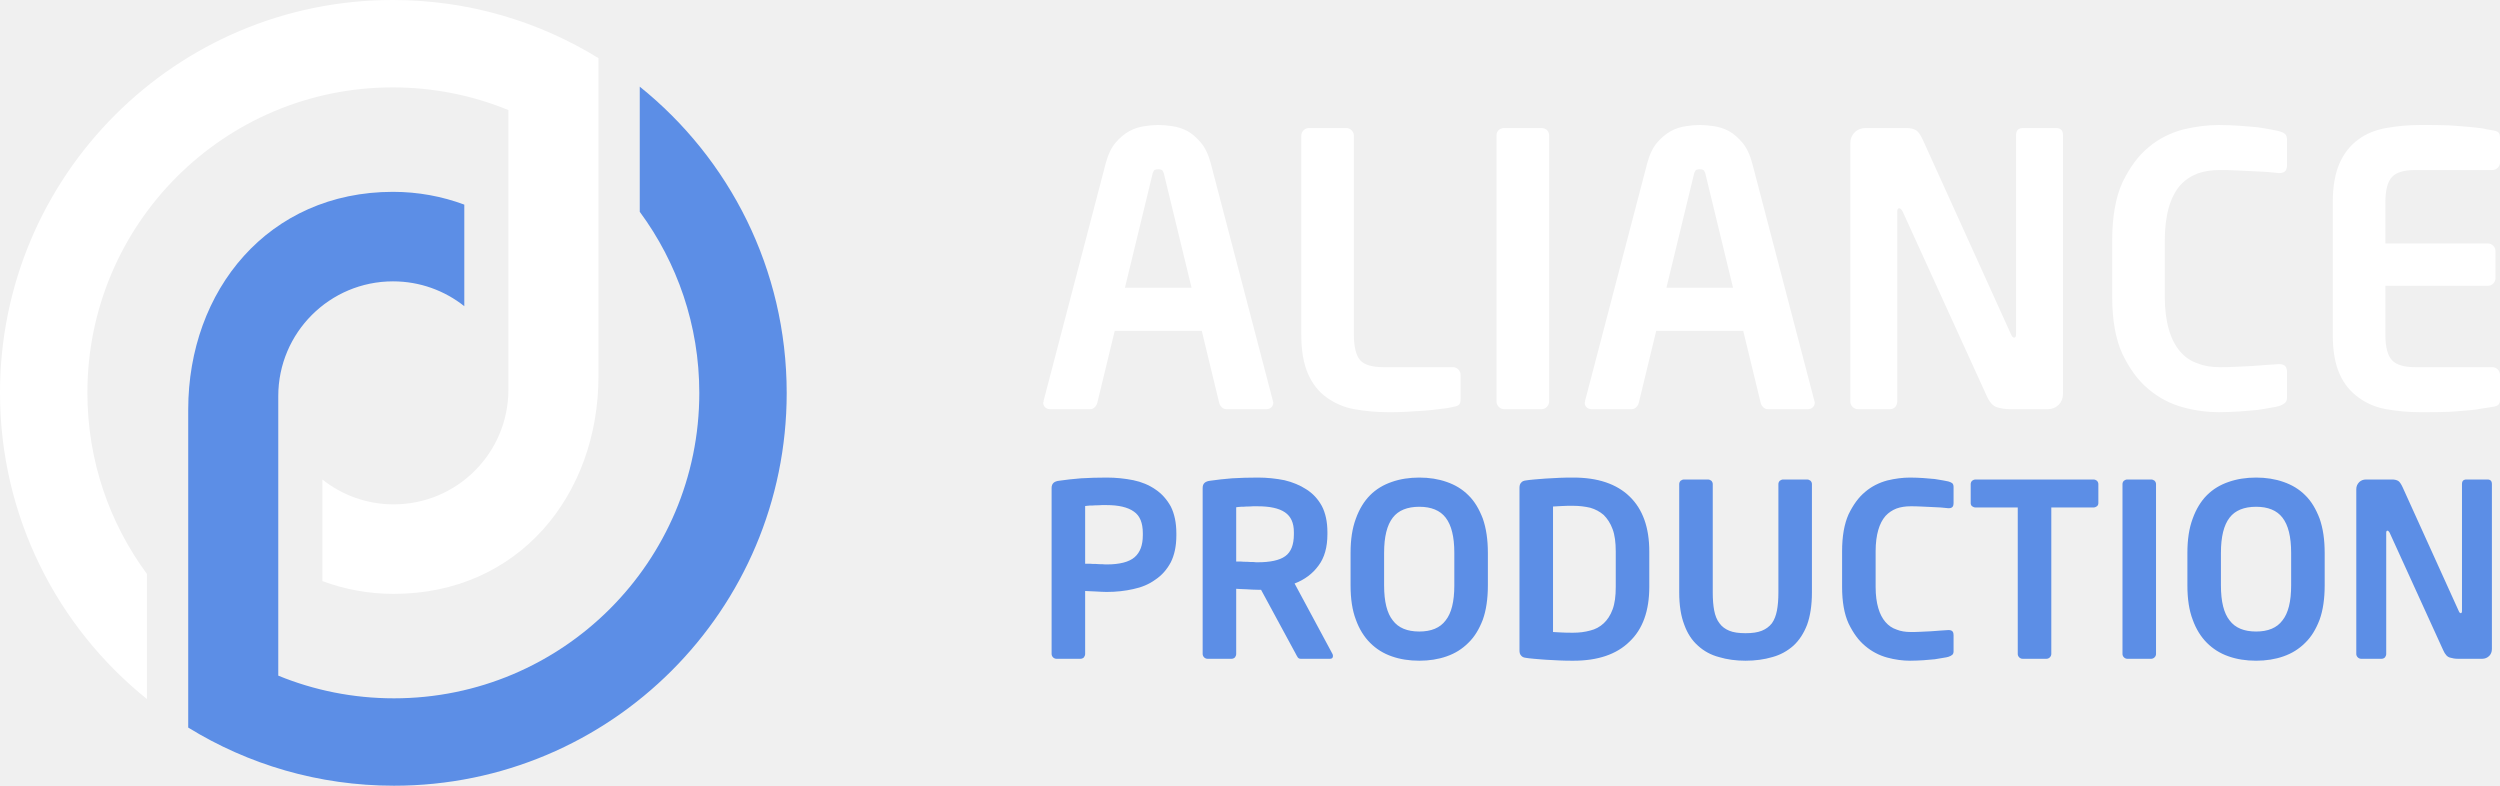
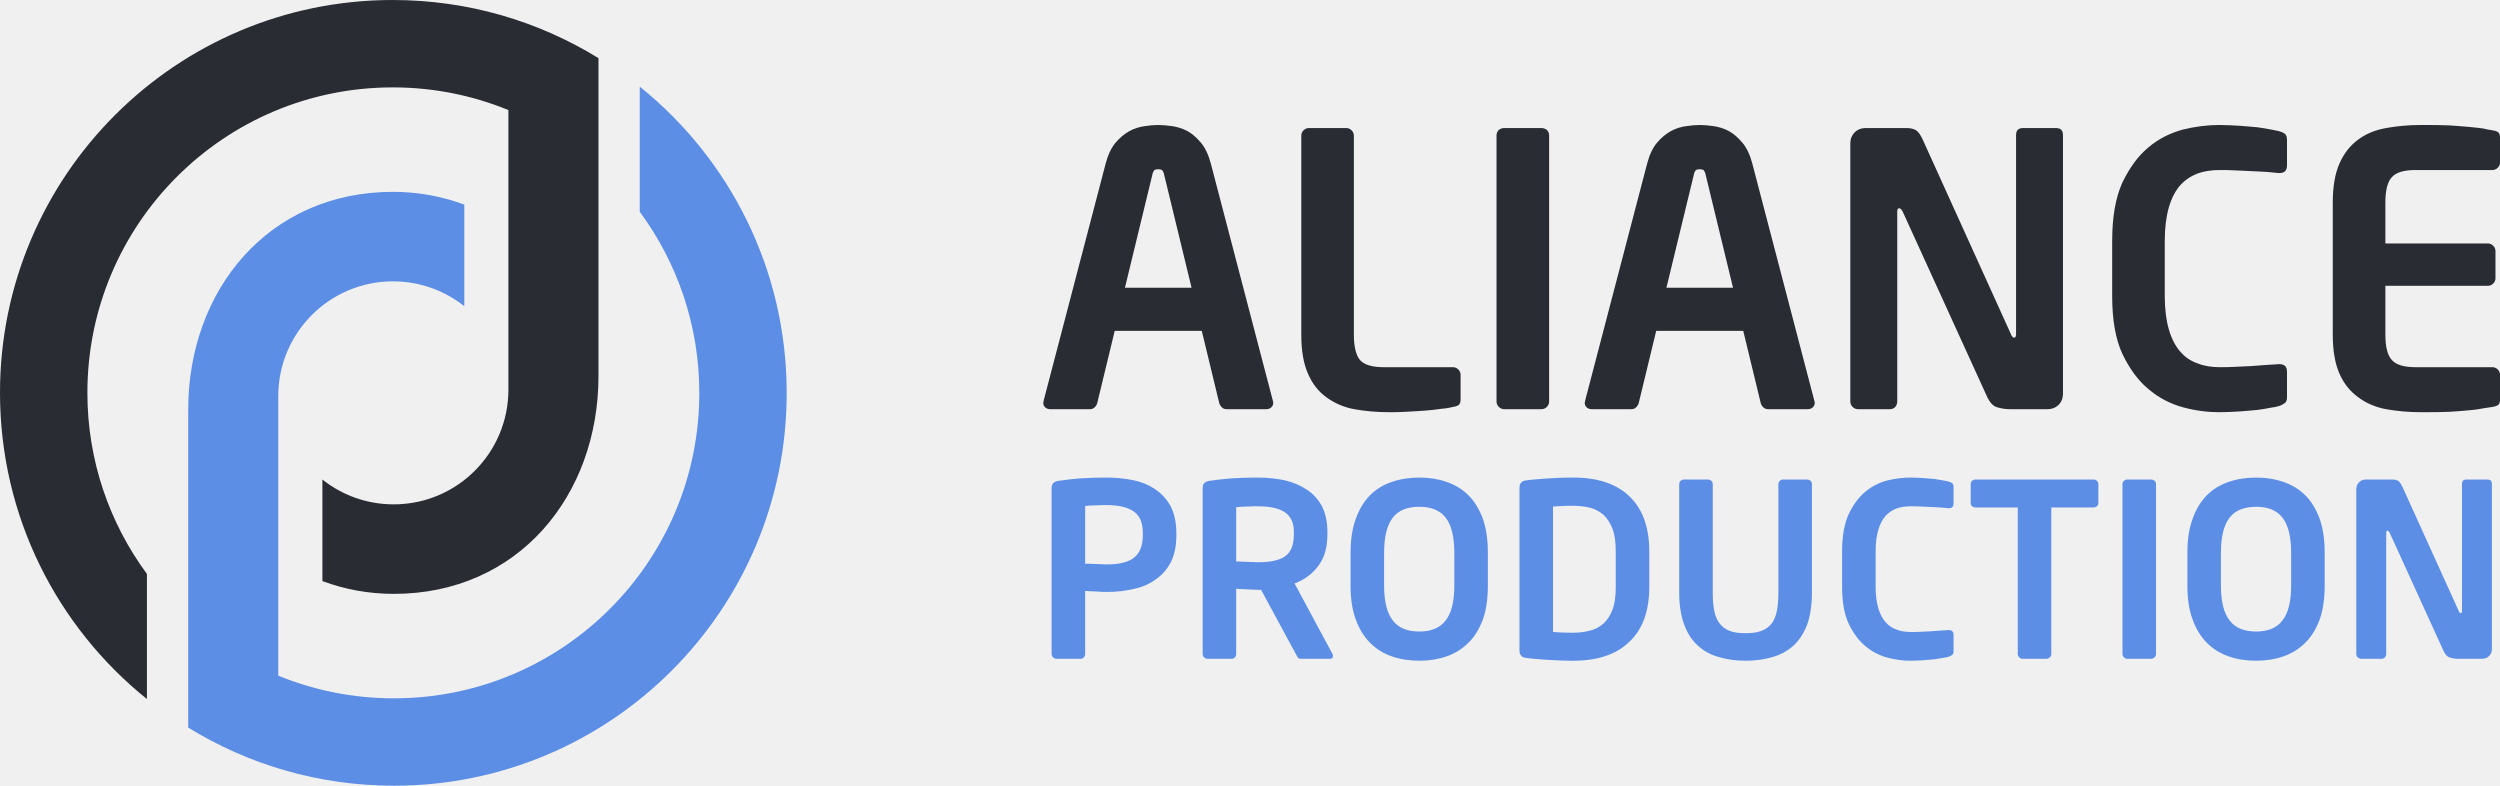
<svg xmlns="http://www.w3.org/2000/svg" width="140" height="44" viewBox="0 0 140 44" fill="none">
-   <g clip-path="url(#clip0_6447_1602)">
-     <path fill-rule="evenodd" clip-rule="evenodd" d="M21.993 4.894C24.286 4.894 26.473 5.345 28.471 6.164V12.354V21.818C28.471 25.367 25.595 28.244 22.047 28.244C20.538 28.244 19.15 27.724 18.054 26.853V32.541C19.297 33.004 20.642 33.257 22.047 33.257C29.025 33.257 33.515 27.747 33.515 21.059V3.256C30.164 1.191 26.217 0 21.993 0C9.847 0 0 9.847 0 21.993C0 28.929 3.211 35.116 8.228 39.147V32.14C6.132 29.301 4.894 25.792 4.894 21.993C4.894 12.549 12.549 4.894 21.993 4.894Z" fill="white" />
+   <g clip-path="url(#clip0_191_1668)">
+     <path fill-rule="evenodd" clip-rule="evenodd" d="M21.993 4.894C24.286 4.894 26.473 5.345 28.471 6.164V12.354V21.818C28.471 25.367 25.595 28.244 22.047 28.244C20.538 28.244 19.15 27.724 18.054 26.853V32.541C19.297 33.004 20.642 33.257 22.047 33.257C29.025 33.257 33.515 27.747 33.515 21.059V3.256C30.164 1.191 26.217 0 21.993 0C9.847 0 0 9.847 0 21.993C0 28.929 3.211 35.116 8.228 39.147V32.14C6.132 29.301 4.894 25.792 4.894 21.993C4.894 12.549 12.549 4.894 21.993 4.894Z" fill="#292D33" />
    <path fill-rule="evenodd" clip-rule="evenodd" d="M22.062 39.106C19.769 39.106 17.581 38.655 15.583 37.836V31.646V22.181C15.583 18.633 18.46 15.756 22.008 15.756C23.517 15.756 24.904 16.276 26.001 17.147V11.459C24.758 10.996 23.413 10.743 22.008 10.743C15.03 10.743 10.54 16.253 10.54 22.941V40.744C13.891 42.809 17.837 44 22.062 44C34.208 44 44.055 34.153 44.055 22.007C44.055 15.071 40.843 8.884 35.826 4.853V11.86C37.922 14.699 39.161 18.208 39.161 22.007C39.161 31.451 31.506 39.106 22.062 39.106Z" fill="#5C8EE6" />
-     <path d="M71.303 22.554C71.303 22.66 71.261 22.744 71.198 22.808C71.134 22.872 71.028 22.914 70.922 22.914H68.676C68.57 22.914 68.485 22.872 68.422 22.808C68.358 22.744 68.295 22.66 68.273 22.554L67.299 18.527H62.425L61.45 22.554C61.429 22.66 61.365 22.744 61.302 22.808C61.238 22.872 61.153 22.914 61.047 22.914H58.801C58.696 22.914 58.59 22.872 58.526 22.808C58.462 22.744 58.42 22.66 58.42 22.554C58.42 22.532 58.42 22.532 58.441 22.511C58.441 22.49 58.441 22.469 58.441 22.448L61.916 9.162C62.044 8.674 62.234 8.272 62.467 7.996C62.7 7.721 62.976 7.488 63.251 7.339C63.527 7.191 63.802 7.106 64.099 7.064C64.374 7.021 64.629 7 64.862 7C65.095 7 65.349 7.021 65.646 7.064C65.921 7.106 66.218 7.191 66.493 7.339C66.769 7.488 67.023 7.721 67.256 7.996C67.489 8.272 67.68 8.674 67.807 9.162L71.282 22.448C71.282 22.469 71.282 22.49 71.303 22.511C71.303 22.532 71.303 22.532 71.303 22.554ZM65.201 9.819C65.18 9.691 65.137 9.606 65.095 9.543C65.052 9.5 64.968 9.479 64.862 9.479C64.756 9.479 64.671 9.5 64.629 9.543C64.586 9.606 64.544 9.691 64.523 9.819L62.997 16.112H66.727L65.201 9.819Z" fill="white" />
-     <path d="M81.793 22.342C81.793 22.49 81.771 22.596 81.708 22.659C81.644 22.723 81.517 22.765 81.369 22.787C81.221 22.829 80.987 22.872 80.712 22.893C80.415 22.935 80.097 22.977 79.758 22.999C79.419 23.02 79.08 23.041 78.72 23.062C78.36 23.083 78.042 23.083 77.766 23.083C77.067 23.083 76.431 23.02 75.838 22.914C75.245 22.808 74.736 22.575 74.291 22.257C73.846 21.939 73.507 21.515 73.253 20.943C72.999 20.371 72.872 19.651 72.872 18.739V7.594C72.872 7.488 72.914 7.381 72.999 7.297C73.083 7.212 73.189 7.17 73.296 7.17H75.393C75.499 7.17 75.605 7.212 75.69 7.297C75.775 7.381 75.817 7.488 75.817 7.594V18.739C75.817 19.439 75.944 19.926 76.177 20.18C76.41 20.434 76.855 20.562 77.47 20.562H81.369C81.475 20.562 81.581 20.604 81.665 20.689C81.75 20.774 81.793 20.88 81.793 20.985V22.342ZM86.751 22.49C86.751 22.596 86.709 22.702 86.624 22.787C86.539 22.872 86.433 22.914 86.327 22.914H84.23C84.124 22.914 84.018 22.872 83.933 22.787C83.848 22.702 83.805 22.596 83.805 22.49V7.572C83.805 7.466 83.848 7.36 83.933 7.275C84.018 7.212 84.124 7.17 84.23 7.17H86.327C86.433 7.17 86.539 7.212 86.624 7.275C86.709 7.36 86.751 7.466 86.751 7.572V22.49ZM101.626 22.553C101.626 22.659 101.584 22.744 101.52 22.808C101.457 22.872 101.351 22.914 101.245 22.914H98.999C98.893 22.914 98.808 22.872 98.744 22.808C98.681 22.744 98.617 22.659 98.596 22.553L97.621 18.527H92.748L91.773 22.553C91.752 22.659 91.688 22.744 91.625 22.808C91.561 22.872 91.477 22.914 91.37 22.914H89.124C89.018 22.914 88.912 22.872 88.849 22.808C88.785 22.744 88.743 22.659 88.743 22.553C88.743 22.532 88.743 22.532 88.764 22.511C88.764 22.49 88.764 22.469 88.764 22.448L92.239 9.162C92.366 8.674 92.557 8.272 92.79 7.996C93.023 7.721 93.299 7.488 93.574 7.339C93.85 7.191 94.125 7.106 94.422 7.064C94.697 7.021 94.952 7 95.185 7C95.418 7 95.672 7.021 95.969 7.064C96.244 7.106 96.541 7.191 96.816 7.339C97.092 7.488 97.346 7.721 97.579 7.996C97.812 8.272 98.003 8.674 98.13 9.162L101.605 22.448C101.605 22.469 101.605 22.49 101.626 22.511C101.626 22.532 101.626 22.532 101.626 22.553ZM95.524 9.819C95.503 9.691 95.46 9.606 95.418 9.543C95.375 9.5 95.29 9.479 95.185 9.479C95.079 9.479 94.994 9.5 94.952 9.543C94.909 9.606 94.867 9.691 94.846 9.819L93.32 16.112H97.049L95.524 9.819ZM115.527 22.066C115.527 22.299 115.442 22.511 115.294 22.659C115.124 22.829 114.913 22.914 114.679 22.914H112.539C112.285 22.914 112.052 22.872 111.84 22.808C111.607 22.744 111.416 22.532 111.247 22.151L106.542 11.831C106.479 11.726 106.415 11.662 106.352 11.662C106.288 11.662 106.246 11.726 106.246 11.831V22.49C106.246 22.596 106.203 22.702 106.14 22.787C106.055 22.872 105.949 22.914 105.843 22.914H104.042C103.936 22.914 103.83 22.872 103.745 22.787C103.661 22.702 103.618 22.596 103.618 22.49V8.017C103.618 7.784 103.703 7.572 103.872 7.403C104.021 7.254 104.233 7.17 104.466 7.17H106.754C106.988 7.17 107.157 7.212 107.305 7.297C107.433 7.381 107.56 7.572 107.687 7.848L112.624 18.739C112.666 18.845 112.73 18.909 112.794 18.909C112.857 18.909 112.899 18.845 112.899 18.718V7.572C112.899 7.297 113.027 7.17 113.302 7.17H115.124C115.4 7.17 115.527 7.297 115.527 7.572V22.066ZM128.072 22.257C128.072 22.405 128.029 22.511 127.945 22.575C127.86 22.638 127.754 22.702 127.605 22.744C127.521 22.765 127.372 22.808 127.181 22.829C126.97 22.872 126.715 22.914 126.419 22.956C126.122 22.977 125.783 23.02 125.423 23.041C125.063 23.062 124.66 23.083 124.257 23.083C123.622 23.083 122.944 22.999 122.244 22.808C121.545 22.617 120.888 22.278 120.316 21.791C119.723 21.303 119.256 20.647 118.854 19.82C118.472 18.994 118.282 17.913 118.282 16.599V13.484C118.282 12.149 118.472 11.069 118.854 10.221C119.256 9.395 119.723 8.738 120.316 8.25C120.888 7.763 121.545 7.445 122.244 7.254C122.944 7.085 123.622 7 124.257 7C124.66 7 125.063 7.021 125.423 7.043C125.783 7.064 126.122 7.106 126.419 7.127C126.715 7.17 126.97 7.212 127.181 7.254C127.372 7.297 127.521 7.318 127.605 7.339C127.754 7.381 127.86 7.424 127.945 7.488C128.029 7.551 128.072 7.678 128.072 7.826V9.246C128.072 9.373 128.05 9.479 127.987 9.564C127.923 9.649 127.796 9.691 127.648 9.691H127.605C127.415 9.67 127.203 9.649 126.948 9.628C126.673 9.606 126.398 9.606 126.101 9.585C125.804 9.564 125.507 9.564 125.19 9.543C124.872 9.522 124.575 9.522 124.3 9.522C123.855 9.522 123.431 9.585 123.071 9.713C122.689 9.861 122.371 10.073 122.096 10.37C121.821 10.687 121.609 11.09 121.46 11.598C121.312 12.107 121.227 12.743 121.227 13.484V16.599C121.227 17.341 121.312 17.955 121.46 18.464C121.609 18.973 121.821 19.375 122.096 19.693C122.371 20.011 122.689 20.223 123.071 20.35C123.431 20.498 123.855 20.562 124.3 20.562C124.575 20.562 124.872 20.562 125.19 20.541C125.507 20.519 125.804 20.519 126.101 20.498C126.398 20.477 126.673 20.456 126.948 20.434C127.203 20.413 127.415 20.413 127.605 20.392H127.648C127.796 20.392 127.923 20.434 127.987 20.519C128.05 20.604 128.072 20.71 128.072 20.837V22.257ZM140.002 22.342C140.002 22.49 139.98 22.596 139.917 22.659C139.853 22.723 139.726 22.765 139.578 22.787C139.408 22.808 139.218 22.85 139.027 22.872C138.815 22.914 138.56 22.956 138.264 22.977C137.946 22.999 137.586 23.041 137.162 23.062C136.717 23.083 136.187 23.083 135.552 23.083C134.852 23.083 134.217 23.02 133.623 22.914C133.03 22.808 132.5 22.575 132.076 22.257C131.631 21.939 131.271 21.515 131.017 20.943C130.763 20.371 130.635 19.651 130.635 18.739V11.344C130.635 10.433 130.763 9.713 131.017 9.14C131.271 8.568 131.631 8.123 132.076 7.805C132.5 7.488 133.03 7.275 133.623 7.17C134.217 7.064 134.852 7 135.552 7C136.187 7 136.717 7 137.162 7.021C137.586 7.043 137.946 7.085 138.264 7.106C138.56 7.127 138.815 7.17 139.027 7.191C139.218 7.233 139.408 7.275 139.578 7.297C139.726 7.318 139.853 7.36 139.917 7.424C139.98 7.488 140.002 7.594 140.002 7.742V9.098C140.002 9.204 139.959 9.31 139.874 9.395C139.79 9.479 139.684 9.522 139.578 9.522H135.255C134.64 9.522 134.196 9.649 133.962 9.903C133.708 10.157 133.581 10.645 133.581 11.344V13.633H139.324C139.429 13.633 139.535 13.675 139.62 13.76C139.705 13.845 139.747 13.95 139.747 14.056V15.582C139.747 15.688 139.705 15.794 139.62 15.879C139.535 15.964 139.429 16.006 139.324 16.006H133.581V18.739C133.581 19.439 133.708 19.926 133.962 20.18C134.196 20.434 134.64 20.562 135.255 20.562H139.578C139.684 20.562 139.79 20.604 139.874 20.689C139.959 20.774 140.002 20.88 140.002 20.985V22.342Z" fill="white" />
+     <path d="M71.303 22.554C71.303 22.66 71.261 22.744 71.198 22.808C71.134 22.872 71.028 22.914 70.922 22.914H68.676C68.57 22.914 68.485 22.872 68.422 22.808C68.358 22.744 68.295 22.66 68.273 22.554L67.299 18.527H62.425L61.45 22.554C61.429 22.66 61.365 22.744 61.302 22.808C61.238 22.872 61.153 22.914 61.047 22.914H58.801C58.696 22.914 58.59 22.872 58.526 22.808C58.462 22.744 58.42 22.66 58.42 22.554C58.42 22.532 58.42 22.532 58.441 22.511C58.441 22.49 58.441 22.469 58.441 22.448L61.916 9.162C62.044 8.674 62.234 8.272 62.467 7.996C62.7 7.721 62.976 7.488 63.251 7.339C63.527 7.191 63.802 7.106 64.099 7.064C64.374 7.021 64.629 7 64.862 7C65.095 7 65.349 7.021 65.646 7.064C65.921 7.106 66.218 7.191 66.493 7.339C66.769 7.488 67.023 7.721 67.256 7.996C67.489 8.272 67.68 8.674 67.807 9.162L71.282 22.448C71.282 22.469 71.282 22.49 71.303 22.511C71.303 22.532 71.303 22.532 71.303 22.554ZM65.201 9.819C65.18 9.691 65.137 9.606 65.095 9.543C65.052 9.5 64.968 9.479 64.862 9.479C64.756 9.479 64.671 9.5 64.629 9.543C64.586 9.606 64.544 9.691 64.523 9.819L62.997 16.112H66.727L65.201 9.819Z" fill="#292D33" />
+     <path d="M81.793 22.342C81.793 22.49 81.771 22.596 81.708 22.659C81.644 22.723 81.517 22.765 81.369 22.787C81.221 22.829 80.987 22.872 80.712 22.893C80.415 22.935 80.097 22.977 79.758 22.999C79.419 23.02 79.08 23.041 78.72 23.062C78.36 23.083 78.042 23.083 77.766 23.083C77.067 23.083 76.431 23.02 75.838 22.914C75.245 22.808 74.736 22.575 74.291 22.257C73.846 21.939 73.507 21.515 73.253 20.943C72.999 20.371 72.872 19.651 72.872 18.739V7.594C72.872 7.488 72.914 7.381 72.999 7.297C73.083 7.212 73.189 7.17 73.296 7.17H75.393C75.499 7.17 75.605 7.212 75.69 7.297C75.775 7.381 75.817 7.488 75.817 7.594V18.739C75.817 19.439 75.944 19.926 76.177 20.18C76.41 20.434 76.855 20.562 77.47 20.562H81.369C81.475 20.562 81.581 20.604 81.665 20.689C81.75 20.774 81.793 20.88 81.793 20.985V22.342ZM86.751 22.49C86.751 22.596 86.709 22.702 86.624 22.787C86.539 22.872 86.433 22.914 86.327 22.914H84.23C84.124 22.914 84.018 22.872 83.933 22.787C83.848 22.702 83.805 22.596 83.805 22.49V7.572C83.805 7.466 83.848 7.36 83.933 7.275C84.018 7.212 84.124 7.17 84.23 7.17H86.327C86.433 7.17 86.539 7.212 86.624 7.275C86.709 7.36 86.751 7.466 86.751 7.572V22.49ZM101.626 22.553C101.626 22.659 101.584 22.744 101.52 22.808C101.457 22.872 101.351 22.914 101.245 22.914H98.999C98.893 22.914 98.808 22.872 98.744 22.808C98.681 22.744 98.617 22.659 98.596 22.553L97.621 18.527H92.748L91.773 22.553C91.752 22.659 91.688 22.744 91.625 22.808C91.561 22.872 91.477 22.914 91.37 22.914H89.124C89.018 22.914 88.912 22.872 88.849 22.808C88.785 22.744 88.743 22.659 88.743 22.553C88.743 22.532 88.743 22.532 88.764 22.511C88.764 22.49 88.764 22.469 88.764 22.448L92.239 9.162C92.366 8.674 92.557 8.272 92.79 7.996C93.023 7.721 93.299 7.488 93.574 7.339C93.85 7.191 94.125 7.106 94.422 7.064C94.697 7.021 94.952 7 95.185 7C95.418 7 95.672 7.021 95.969 7.064C96.244 7.106 96.541 7.191 96.816 7.339C97.092 7.488 97.346 7.721 97.579 7.996C97.812 8.272 98.003 8.674 98.13 9.162L101.605 22.448C101.605 22.469 101.605 22.49 101.626 22.511C101.626 22.532 101.626 22.532 101.626 22.553ZM95.524 9.819C95.503 9.691 95.46 9.606 95.418 9.543C95.375 9.5 95.29 9.479 95.185 9.479C95.079 9.479 94.994 9.5 94.952 9.543C94.909 9.606 94.867 9.691 94.846 9.819L93.32 16.112H97.049L95.524 9.819ZM115.527 22.066C115.527 22.299 115.442 22.511 115.294 22.659C115.124 22.829 114.913 22.914 114.679 22.914H112.539C112.285 22.914 112.052 22.872 111.84 22.808C111.607 22.744 111.416 22.532 111.247 22.151L106.542 11.831C106.479 11.726 106.415 11.662 106.352 11.662C106.288 11.662 106.246 11.726 106.246 11.831V22.49C106.246 22.596 106.203 22.702 106.14 22.787C106.055 22.872 105.949 22.914 105.843 22.914H104.042C103.936 22.914 103.83 22.872 103.745 22.787C103.661 22.702 103.618 22.596 103.618 22.49V8.017C103.618 7.784 103.703 7.572 103.872 7.403C104.021 7.254 104.233 7.17 104.466 7.17H106.754C106.988 7.17 107.157 7.212 107.305 7.297C107.433 7.381 107.56 7.572 107.687 7.848L112.624 18.739C112.666 18.845 112.73 18.909 112.794 18.909C112.857 18.909 112.899 18.845 112.899 18.718V7.572C112.899 7.297 113.027 7.17 113.302 7.17H115.124C115.4 7.17 115.527 7.297 115.527 7.572V22.066ZM128.072 22.257C128.072 22.405 128.029 22.511 127.945 22.575C127.86 22.638 127.754 22.702 127.605 22.744C127.521 22.765 127.372 22.808 127.181 22.829C126.97 22.872 126.715 22.914 126.419 22.956C126.122 22.977 125.783 23.02 125.423 23.041C125.063 23.062 124.66 23.083 124.257 23.083C123.622 23.083 122.944 22.999 122.244 22.808C121.545 22.617 120.888 22.278 120.316 21.791C119.723 21.303 119.256 20.647 118.854 19.82C118.472 18.994 118.282 17.913 118.282 16.599V13.484C118.282 12.149 118.472 11.069 118.854 10.221C119.256 9.395 119.723 8.738 120.316 8.25C120.888 7.763 121.545 7.445 122.244 7.254C122.944 7.085 123.622 7 124.257 7C124.66 7 125.063 7.021 125.423 7.043C125.783 7.064 126.122 7.106 126.419 7.127C126.715 7.17 126.97 7.212 127.181 7.254C127.372 7.297 127.521 7.318 127.605 7.339C127.754 7.381 127.86 7.424 127.945 7.488C128.029 7.551 128.072 7.678 128.072 7.826V9.246C128.072 9.373 128.05 9.479 127.987 9.564C127.923 9.649 127.796 9.691 127.648 9.691H127.605C127.415 9.67 127.203 9.649 126.948 9.628C126.673 9.606 126.398 9.606 126.101 9.585C125.804 9.564 125.507 9.564 125.19 9.543C124.872 9.522 124.575 9.522 124.3 9.522C123.855 9.522 123.431 9.585 123.071 9.713C122.689 9.861 122.371 10.073 122.096 10.37C121.821 10.687 121.609 11.09 121.46 11.598C121.312 12.107 121.227 12.743 121.227 13.484V16.599C121.227 17.341 121.312 17.955 121.46 18.464C121.609 18.973 121.821 19.375 122.096 19.693C122.371 20.011 122.689 20.223 123.071 20.35C123.431 20.498 123.855 20.562 124.3 20.562C124.575 20.562 124.872 20.562 125.19 20.541C125.507 20.519 125.804 20.519 126.101 20.498C126.398 20.477 126.673 20.456 126.948 20.434C127.203 20.413 127.415 20.413 127.605 20.392H127.648C127.796 20.392 127.923 20.434 127.987 20.519C128.05 20.604 128.072 20.71 128.072 20.837V22.257ZM140.002 22.342C140.002 22.49 139.98 22.596 139.917 22.659C139.853 22.723 139.726 22.765 139.578 22.787C139.408 22.808 139.218 22.85 139.027 22.872C138.815 22.914 138.56 22.956 138.264 22.977C137.946 22.999 137.586 23.041 137.162 23.062C136.717 23.083 136.187 23.083 135.552 23.083C134.852 23.083 134.217 23.02 133.623 22.914C133.03 22.808 132.5 22.575 132.076 22.257C131.631 21.939 131.271 21.515 131.017 20.943C130.763 20.371 130.635 19.651 130.635 18.739V11.344C130.635 10.433 130.763 9.713 131.017 9.14C131.271 8.568 131.631 8.123 132.076 7.805C132.5 7.488 133.03 7.275 133.623 7.17C134.217 7.064 134.852 7 135.552 7C136.187 7 136.717 7 137.162 7.021C137.586 7.043 137.946 7.085 138.264 7.106C138.56 7.127 138.815 7.17 139.027 7.191C139.218 7.233 139.408 7.275 139.578 7.297C139.726 7.318 139.853 7.36 139.917 7.424C139.98 7.488 140.002 7.594 140.002 7.742V9.098C140.002 9.204 139.959 9.31 139.874 9.395C139.79 9.479 139.684 9.522 139.578 9.522H135.255C134.64 9.522 134.196 9.649 133.962 9.903C133.708 10.157 133.581 10.645 133.581 11.344V13.633H139.324C139.429 13.633 139.535 13.675 139.62 13.76C139.705 13.845 139.747 13.95 139.747 14.056V15.582C139.747 15.688 139.705 15.794 139.62 15.879C139.535 15.964 139.429 16.006 139.324 16.006H133.581V18.739C133.581 19.439 133.708 19.926 133.962 20.18C134.196 20.434 134.64 20.562 135.255 20.562H139.578C139.684 20.562 139.79 20.604 139.874 20.689C139.959 20.774 140.002 20.88 140.002 20.985V22.342Z" fill="#292D33" />
    <path d="M65.876 29.987C65.876 30.582 65.768 31.082 65.565 31.487C65.349 31.892 65.065 32.217 64.7 32.46C64.349 32.717 63.93 32.892 63.471 32.987C62.998 33.095 62.498 33.149 61.971 33.149C61.795 33.149 61.593 33.135 61.349 33.122C61.12 33.108 60.917 33.108 60.768 33.095V36.621C60.768 36.689 60.741 36.757 60.7 36.811C60.647 36.865 60.579 36.892 60.511 36.892H59.16C59.093 36.892 59.025 36.865 58.971 36.811C58.917 36.757 58.89 36.689 58.89 36.621V27.325C58.89 27.19 58.931 27.095 59.011 27.028C59.079 26.974 59.187 26.933 59.322 26.92C59.674 26.866 60.079 26.825 60.538 26.785C60.998 26.757 61.484 26.744 61.984 26.744C62.498 26.744 62.998 26.798 63.471 26.892C63.93 26.987 64.349 27.163 64.7 27.406C65.065 27.649 65.349 27.974 65.565 28.365C65.768 28.771 65.876 29.271 65.876 29.865V29.987ZM63.998 29.852C63.998 29.285 63.835 28.879 63.498 28.649C63.16 28.406 62.646 28.285 61.971 28.285C61.903 28.285 61.809 28.285 61.7 28.285C61.579 28.298 61.471 28.298 61.349 28.298C61.228 28.311 61.12 28.311 61.025 28.311C60.917 28.325 60.836 28.325 60.768 28.338V31.568C60.822 31.568 60.903 31.568 61.025 31.568C61.133 31.582 61.255 31.582 61.376 31.582C61.498 31.595 61.606 31.595 61.728 31.595C61.836 31.608 61.917 31.608 61.971 31.608C62.7 31.608 63.228 31.473 63.538 31.203C63.849 30.933 63.998 30.527 63.998 29.974V29.852ZM74.646 36.73C74.646 36.838 74.592 36.892 74.484 36.892H72.835C72.767 36.892 72.713 36.865 72.673 36.811C72.632 36.757 72.605 36.689 72.565 36.621L70.619 33.027H70.43C70.254 33.027 70.038 33.014 69.808 33C69.578 32.987 69.376 32.987 69.227 32.973V36.621C69.227 36.689 69.2 36.757 69.16 36.811C69.105 36.865 69.038 36.892 68.97 36.892H67.619C67.552 36.892 67.484 36.865 67.43 36.811C67.376 36.757 67.349 36.689 67.349 36.621V27.325C67.349 27.19 67.389 27.095 67.47 27.028C67.538 26.974 67.646 26.933 67.781 26.92C68.132 26.866 68.538 26.825 68.998 26.785C69.457 26.757 69.943 26.744 70.443 26.744C70.957 26.744 71.457 26.798 71.93 26.892C72.389 27.001 72.808 27.176 73.159 27.406C73.524 27.636 73.808 27.947 74.024 28.338C74.227 28.73 74.335 29.217 74.335 29.798V29.919C74.335 30.636 74.173 31.23 73.835 31.676C73.51 32.122 73.064 32.46 72.497 32.676L74.619 36.621C74.632 36.649 74.646 36.689 74.646 36.73ZM72.457 29.798C72.457 29.285 72.294 28.92 71.957 28.69C71.619 28.46 71.105 28.352 70.43 28.352C70.362 28.352 70.267 28.352 70.159 28.352C70.038 28.365 69.93 28.365 69.808 28.365C69.686 28.379 69.578 28.379 69.484 28.379C69.376 28.392 69.295 28.392 69.227 28.406V31.446C69.281 31.446 69.362 31.446 69.484 31.446C69.592 31.46 69.713 31.46 69.835 31.46C69.957 31.473 70.065 31.473 70.186 31.473C70.295 31.487 70.376 31.487 70.43 31.487C71.132 31.487 71.646 31.379 71.97 31.149C72.294 30.919 72.457 30.514 72.457 29.919V29.798Z" fill="#5C8EE6" />
    <path d="M83.321 32.784C83.321 33.527 83.226 34.176 83.037 34.703C82.834 35.23 82.578 35.662 82.226 36C81.888 36.338 81.483 36.595 81.01 36.757C80.551 36.919 80.037 37 79.483 37C78.916 37 78.402 36.919 77.943 36.757C77.47 36.595 77.064 36.338 76.727 36C76.389 35.662 76.118 35.23 75.929 34.703C75.726 34.176 75.632 33.527 75.632 32.784V30.96C75.632 30.217 75.726 29.582 75.929 29.041C76.118 28.514 76.389 28.068 76.727 27.73C77.064 27.392 77.47 27.149 77.943 26.987C78.402 26.825 78.916 26.744 79.483 26.744C80.037 26.744 80.551 26.825 81.01 26.987C81.483 27.149 81.888 27.392 82.226 27.73C82.578 28.068 82.834 28.514 83.037 29.041C83.226 29.582 83.321 30.217 83.321 30.96V32.784ZM81.442 30.96C81.442 30.054 81.28 29.406 80.956 28.987C80.645 28.582 80.145 28.379 79.483 28.379C78.807 28.379 78.308 28.582 77.997 28.987C77.672 29.406 77.51 30.054 77.51 30.96V32.784C77.51 33.689 77.672 34.338 77.997 34.743C78.308 35.162 78.807 35.365 79.483 35.365C80.145 35.365 80.645 35.162 80.956 34.743C81.28 34.338 81.442 33.689 81.442 32.784V30.96ZM92.36 32.865C92.36 34.203 91.996 35.23 91.252 35.932C90.523 36.649 89.469 37 88.118 37C87.861 37 87.618 37 87.347 36.986C87.077 36.973 86.82 36.959 86.577 36.946C86.32 36.932 86.104 36.906 85.901 36.892C85.699 36.879 85.537 36.851 85.442 36.838C85.321 36.824 85.239 36.784 85.186 36.716C85.118 36.649 85.091 36.554 85.091 36.419V27.325C85.091 27.19 85.118 27.095 85.186 27.028C85.239 26.96 85.321 26.92 85.442 26.906C85.537 26.892 85.699 26.866 85.901 26.852C86.104 26.839 86.32 26.812 86.577 26.798C86.82 26.785 87.077 26.771 87.347 26.757C87.618 26.744 87.861 26.744 88.118 26.744C89.469 26.744 90.523 27.095 91.252 27.798C91.996 28.514 92.36 29.541 92.36 30.879V32.865ZM90.482 30.879C90.482 30.379 90.428 29.96 90.307 29.636C90.185 29.298 90.009 29.041 89.807 28.838C89.59 28.649 89.334 28.514 89.05 28.433C88.753 28.365 88.442 28.325 88.104 28.325C87.847 28.325 87.631 28.325 87.455 28.338C87.28 28.352 87.118 28.352 86.969 28.365V35.392C87.118 35.406 87.28 35.406 87.455 35.419C87.631 35.432 87.847 35.432 88.104 35.432C88.442 35.432 88.753 35.392 89.05 35.311C89.334 35.243 89.59 35.108 89.807 34.906C90.009 34.717 90.185 34.46 90.307 34.122C90.428 33.797 90.482 33.379 90.482 32.879V30.879ZM101.468 33.176C101.468 33.892 101.373 34.5 101.198 34.986C101.009 35.473 100.752 35.865 100.427 36.162C100.09 36.459 99.698 36.676 99.252 36.797C98.792 36.932 98.293 37 97.752 37C97.212 37 96.712 36.932 96.266 36.797C95.806 36.676 95.415 36.459 95.09 36.162C94.752 35.865 94.495 35.473 94.32 34.986C94.131 34.5 94.036 33.892 94.036 33.176V27.109C94.036 27.041 94.063 26.974 94.117 26.92C94.171 26.879 94.239 26.852 94.306 26.852H95.644C95.712 26.852 95.779 26.879 95.833 26.92C95.887 26.974 95.914 27.041 95.914 27.109V33.189C95.914 33.568 95.941 33.906 95.995 34.189C96.05 34.473 96.144 34.717 96.293 34.906C96.428 35.095 96.617 35.23 96.847 35.324C97.076 35.419 97.387 35.459 97.752 35.459C98.117 35.459 98.414 35.419 98.657 35.324C98.887 35.23 99.076 35.095 99.225 34.906C99.36 34.717 99.454 34.473 99.509 34.189C99.563 33.906 99.59 33.568 99.59 33.189V27.109C99.59 27.041 99.617 26.974 99.671 26.92C99.725 26.879 99.792 26.852 99.86 26.852H101.198C101.265 26.852 101.333 26.879 101.387 26.92C101.441 26.974 101.468 27.041 101.468 27.109V33.176ZM109.4 36.473C109.4 36.568 109.373 36.635 109.319 36.676C109.265 36.716 109.197 36.757 109.103 36.784C109.048 36.797 108.954 36.824 108.832 36.838C108.697 36.865 108.535 36.892 108.346 36.919C108.157 36.932 107.941 36.959 107.711 36.973C107.481 36.986 107.224 37 106.968 37C106.562 37 106.13 36.946 105.684 36.824C105.238 36.703 104.819 36.486 104.454 36.176C104.076 35.865 103.779 35.446 103.522 34.919C103.279 34.392 103.157 33.703 103.157 32.865V30.879C103.157 30.027 103.279 29.338 103.522 28.798C103.779 28.271 104.076 27.852 104.454 27.541C104.819 27.23 105.238 27.028 105.684 26.906C106.13 26.798 106.562 26.744 106.968 26.744C107.224 26.744 107.481 26.757 107.711 26.771C107.941 26.785 108.157 26.812 108.346 26.825C108.535 26.852 108.697 26.879 108.832 26.906C108.954 26.933 109.048 26.947 109.103 26.96C109.197 26.987 109.265 27.014 109.319 27.055C109.373 27.095 109.4 27.176 109.4 27.271V28.176C109.4 28.257 109.386 28.325 109.346 28.379C109.305 28.433 109.224 28.46 109.13 28.46H109.103C108.981 28.447 108.846 28.433 108.684 28.419C108.508 28.406 108.332 28.406 108.143 28.392C107.954 28.379 107.765 28.379 107.562 28.365C107.359 28.352 107.17 28.352 106.995 28.352C106.711 28.352 106.441 28.392 106.211 28.474C105.968 28.568 105.765 28.703 105.589 28.892C105.413 29.095 105.278 29.352 105.184 29.676C105.089 30 105.035 30.406 105.035 30.879V32.865C105.035 33.338 105.089 33.73 105.184 34.054C105.278 34.379 105.413 34.635 105.589 34.838C105.765 35.041 105.968 35.176 106.211 35.257C106.441 35.351 106.711 35.392 106.995 35.392C107.17 35.392 107.359 35.392 107.562 35.379C107.765 35.365 107.954 35.365 108.143 35.351C108.332 35.338 108.508 35.324 108.684 35.311C108.846 35.297 108.981 35.297 109.103 35.284H109.13C109.224 35.284 109.305 35.311 109.346 35.365C109.386 35.419 109.4 35.486 109.4 35.568V36.473ZM117.508 28.176C117.508 28.244 117.48 28.311 117.426 28.352C117.372 28.392 117.305 28.419 117.237 28.419H114.873V36.622C114.873 36.689 114.845 36.757 114.791 36.811C114.737 36.865 114.67 36.892 114.602 36.892H113.264C113.197 36.892 113.129 36.865 113.075 36.811C113.021 36.757 112.994 36.689 112.994 36.622V28.419H110.63C110.562 28.419 110.494 28.392 110.44 28.352C110.386 28.311 110.359 28.244 110.359 28.176V27.109C110.359 27.041 110.386 26.974 110.44 26.92C110.494 26.879 110.562 26.852 110.63 26.852H117.237C117.305 26.852 117.372 26.879 117.426 26.92C117.48 26.974 117.508 27.041 117.508 27.109V28.176ZM120.737 36.622C120.737 36.689 120.71 36.757 120.656 36.811C120.602 36.865 120.534 36.892 120.467 36.892H119.129C119.061 36.892 118.994 36.865 118.94 36.811C118.886 36.757 118.859 36.689 118.859 36.622V27.109C118.859 27.041 118.886 26.974 118.94 26.92C118.994 26.879 119.061 26.852 119.129 26.852H120.467C120.534 26.852 120.602 26.879 120.656 26.92C120.71 26.974 120.737 27.041 120.737 27.109V36.622ZM130.182 32.784C130.182 33.527 130.088 34.176 129.898 34.703C129.696 35.23 129.439 35.662 129.088 36C128.75 36.338 128.344 36.595 127.871 36.757C127.412 36.919 126.899 37 126.344 37C125.777 37 125.264 36.919 124.804 36.757C124.331 36.595 123.926 36.338 123.588 36C123.25 35.662 122.98 35.23 122.791 34.703C122.588 34.176 122.494 33.527 122.494 32.784V30.96C122.494 30.217 122.588 29.582 122.791 29.041C122.98 28.514 123.25 28.068 123.588 27.73C123.926 27.392 124.331 27.149 124.804 26.987C125.264 26.825 125.777 26.744 126.344 26.744C126.899 26.744 127.412 26.825 127.871 26.987C128.344 27.149 128.75 27.392 129.088 27.73C129.439 28.068 129.696 28.514 129.898 29.041C130.088 29.582 130.182 30.217 130.182 30.96V32.784ZM128.304 30.96C128.304 30.054 128.142 29.406 127.817 28.987C127.507 28.582 127.007 28.379 126.344 28.379C125.669 28.379 125.169 28.582 124.858 28.987C124.534 29.406 124.372 30.054 124.372 30.96V32.784C124.372 33.689 124.534 34.338 124.858 34.743C125.169 35.162 125.669 35.365 126.344 35.365C127.007 35.365 127.507 35.162 127.817 34.743C128.142 34.338 128.304 33.689 128.304 32.784V30.96ZM139.546 36.352C139.546 36.5 139.492 36.635 139.398 36.73C139.29 36.838 139.155 36.892 139.006 36.892H137.641C137.479 36.892 137.33 36.865 137.195 36.824C137.046 36.784 136.925 36.649 136.817 36.406L133.817 29.825C133.776 29.757 133.736 29.717 133.696 29.717C133.655 29.717 133.628 29.757 133.628 29.825V36.622C133.628 36.689 133.601 36.757 133.56 36.811C133.506 36.865 133.439 36.892 133.371 36.892H132.223C132.155 36.892 132.087 36.865 132.033 36.811C131.979 36.757 131.952 36.689 131.952 36.622V27.392C131.952 27.244 132.006 27.109 132.114 27.001C132.209 26.906 132.344 26.852 132.493 26.852H133.952C134.101 26.852 134.209 26.879 134.303 26.933C134.385 26.987 134.465 27.109 134.547 27.285L137.695 34.23C137.722 34.297 137.763 34.338 137.803 34.338C137.844 34.338 137.871 34.297 137.871 34.217V27.109C137.871 26.933 137.952 26.852 138.128 26.852H139.29C139.465 26.852 139.546 26.933 139.546 27.109V36.352Z" fill="#5C8EE6" />
  </g>
  <defs>
-     <clipPath id="clip0_6447_1602">
+     <clipPath id="clip0_191_1668">
      <rect width="140" height="44" fill="white" />
    </clipPath>
  </defs>
</svg>
